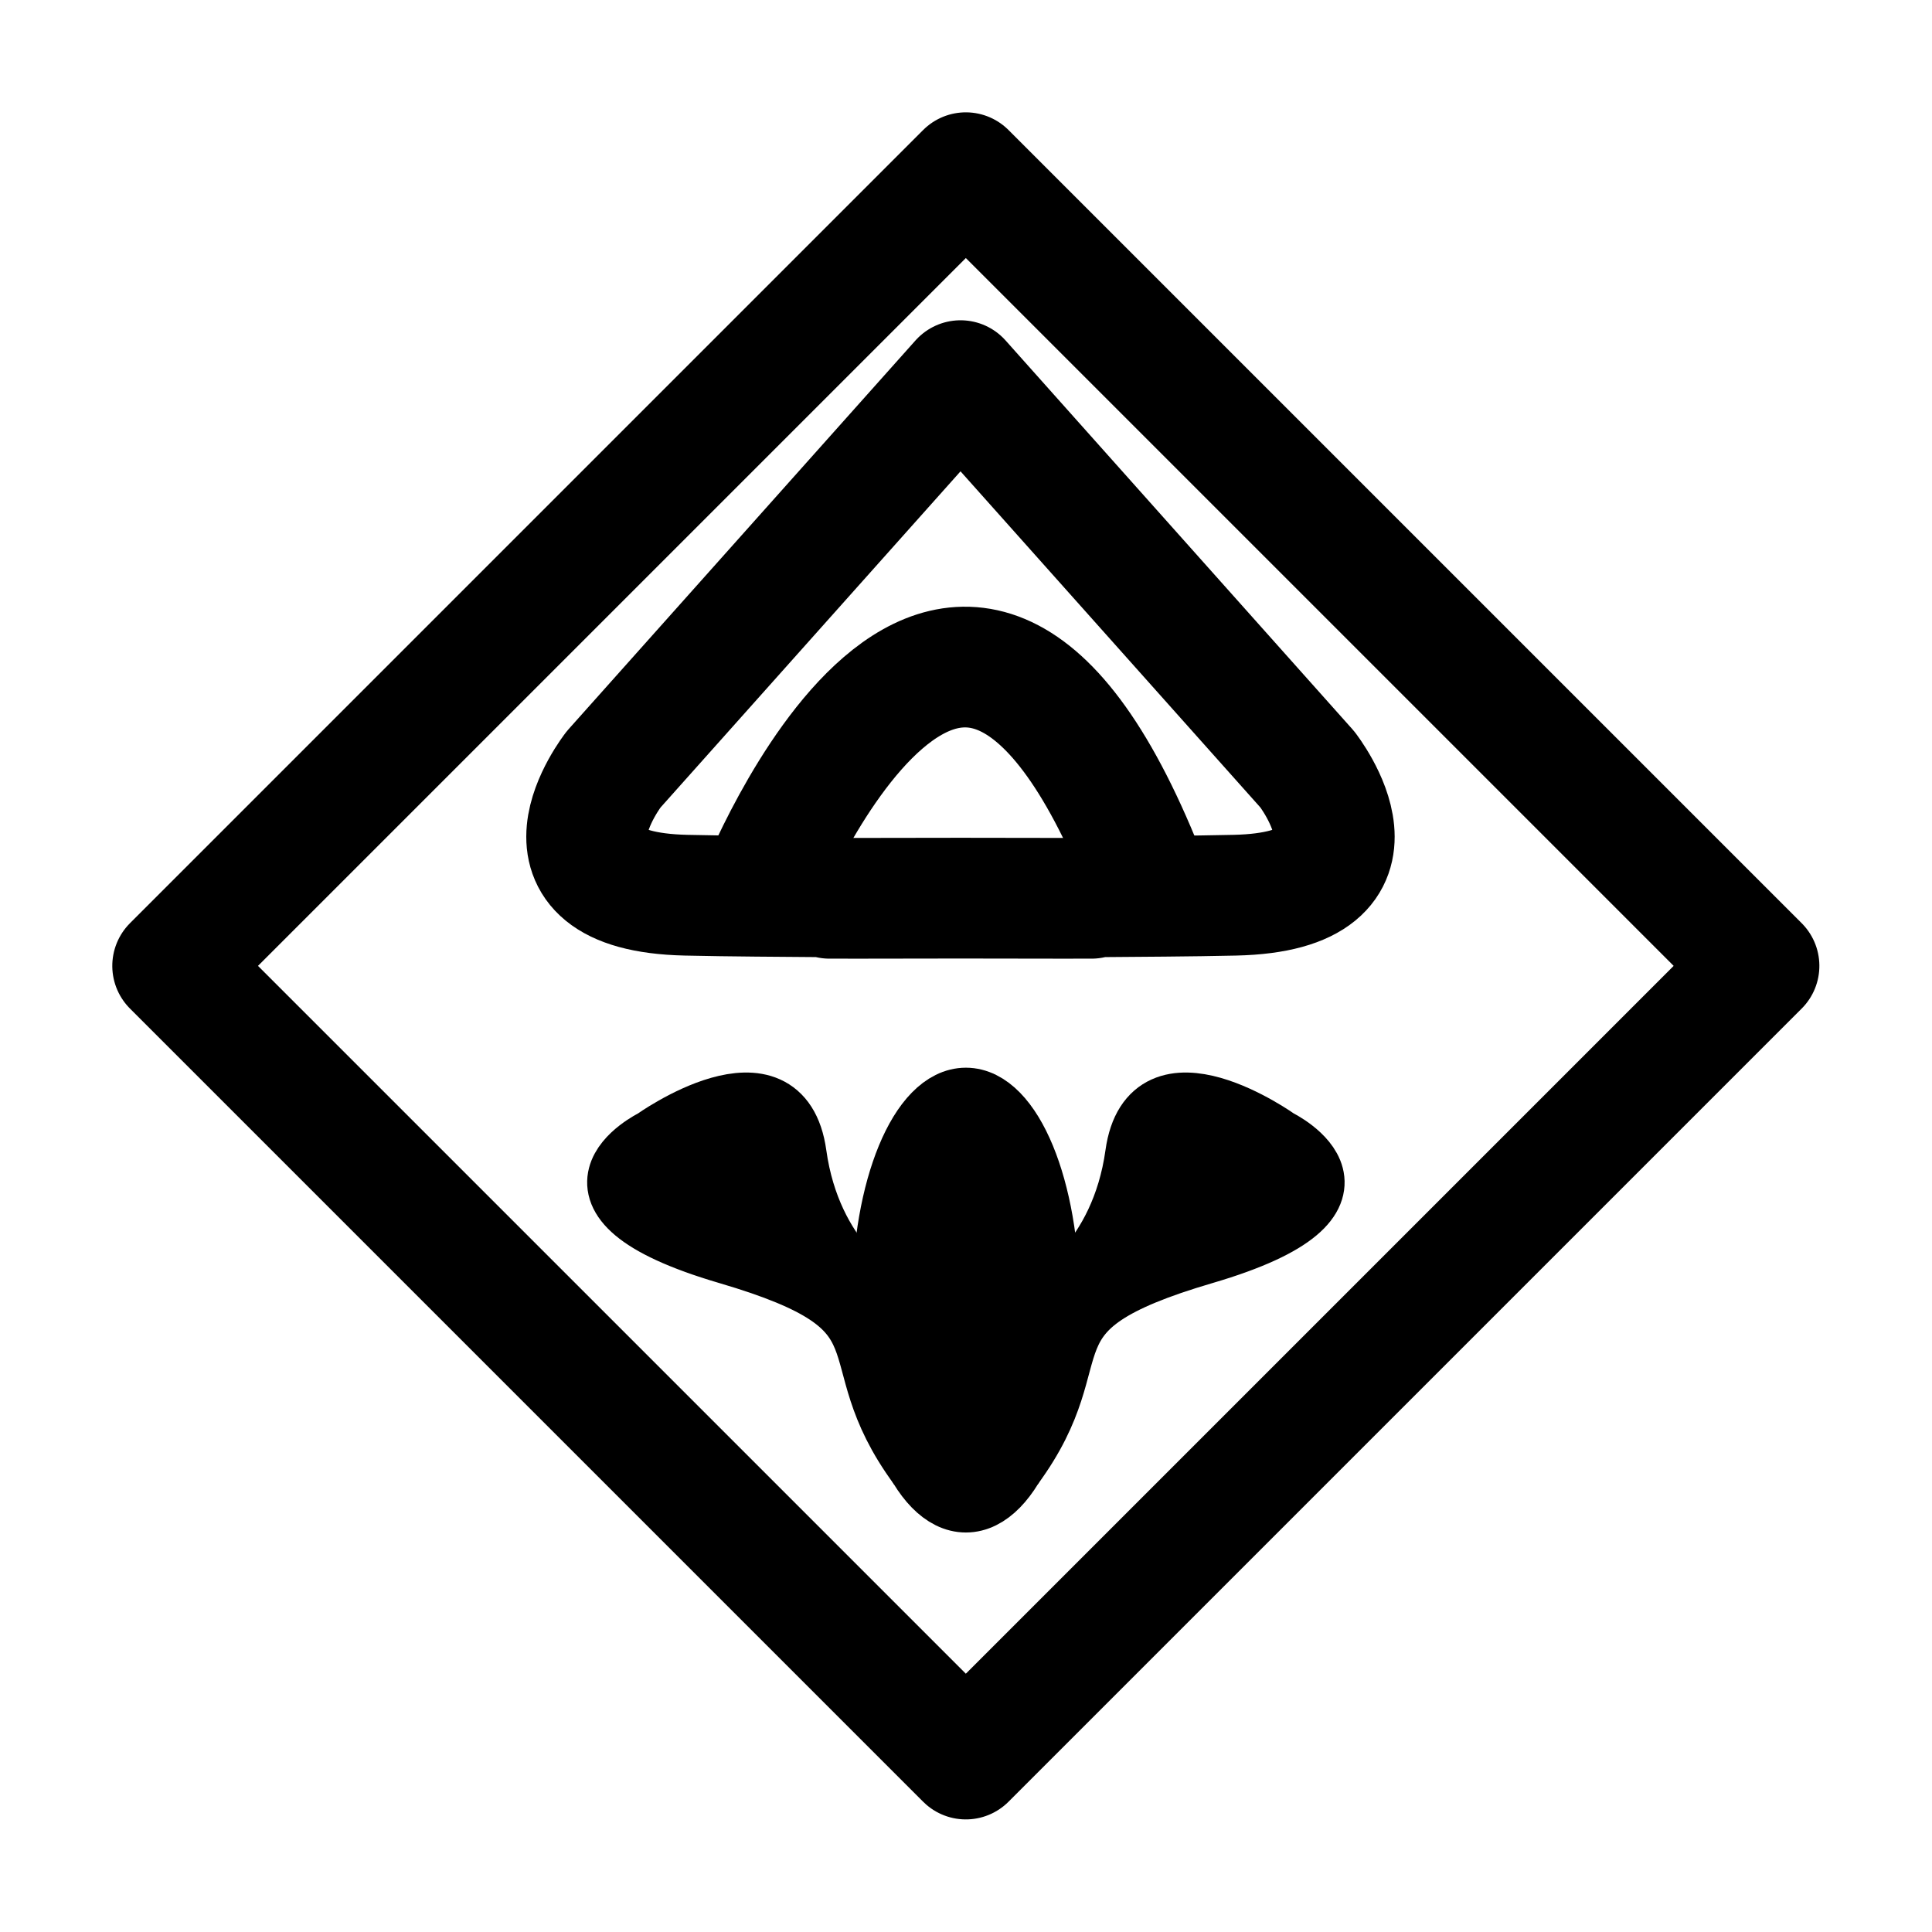
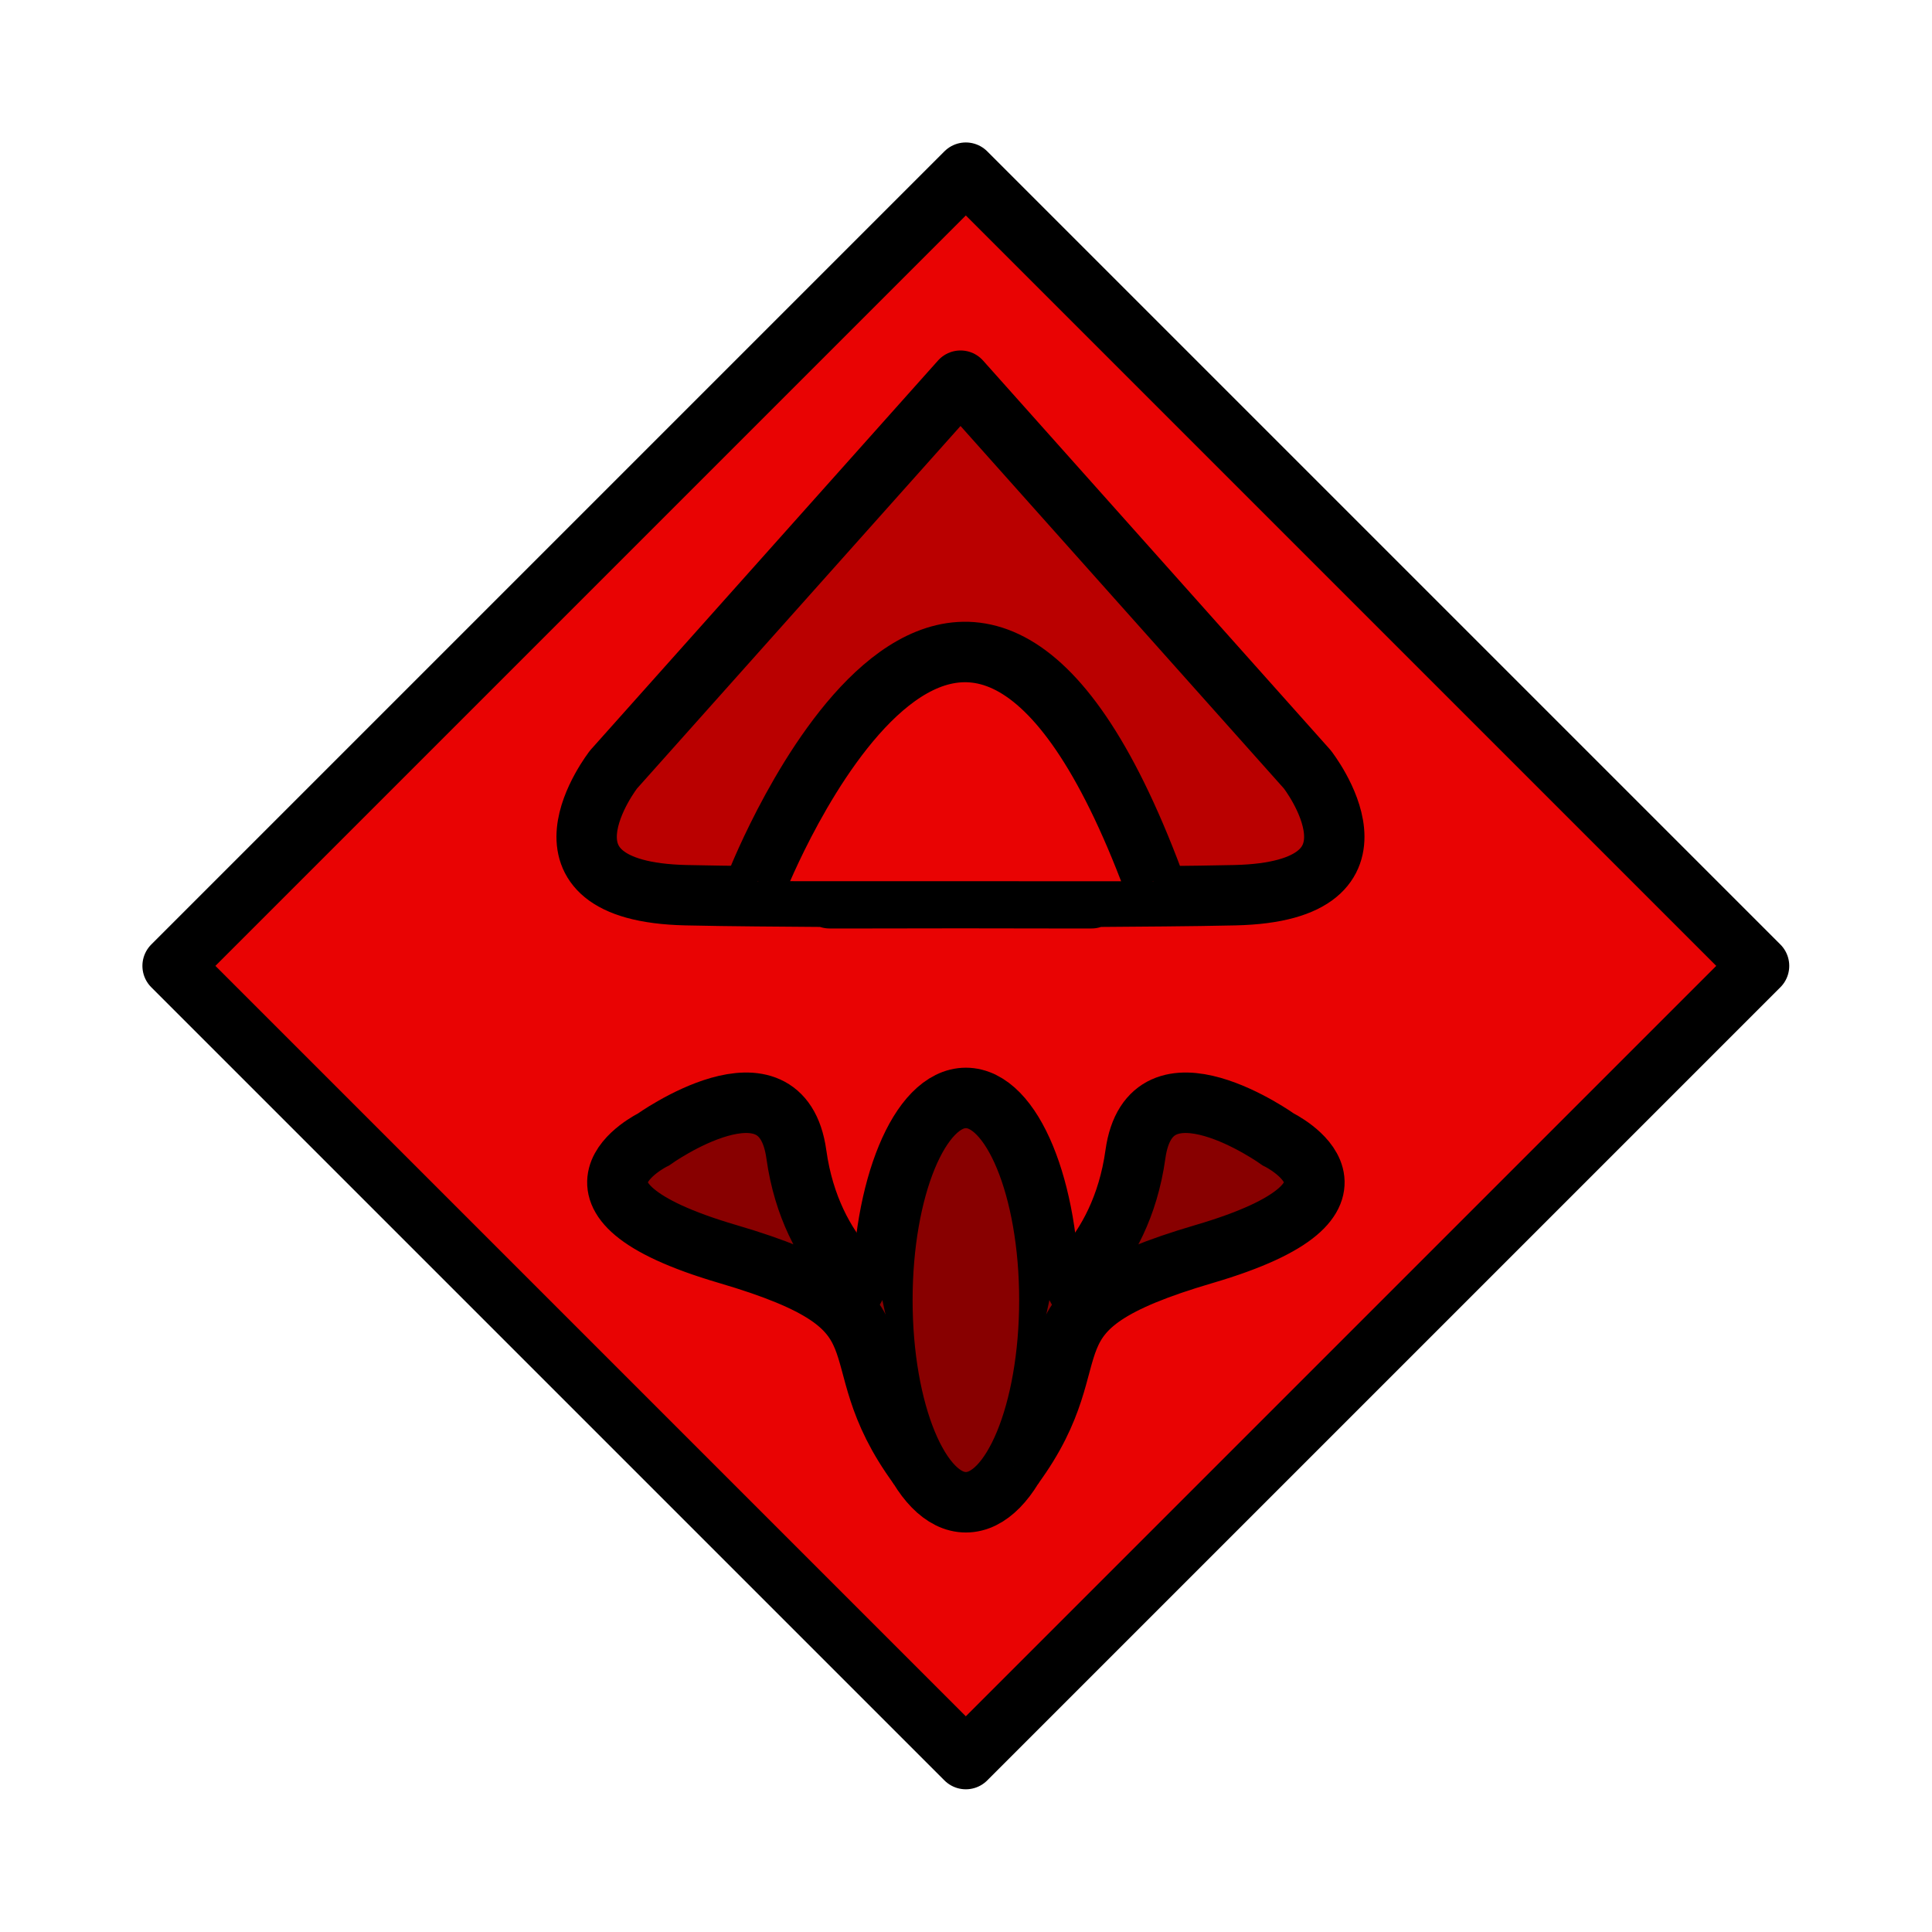
<svg xmlns="http://www.w3.org/2000/svg" width="32" height="32" viewBox="0 0 8.467 8.467" version="1.1" id="svg8">
  <defs id="defs2" />
  <g id="layer1" transform="translate(0,-288.5333)">
-     <rect style="fill:none;fill-opacity:1;stroke:#000000;stroke-width:0.529;stroke-linecap:round;stroke-linejoin:round;stroke-miterlimit:4;stroke-dasharray:none;stroke-opacity:1" id="rect826" width="4.916" height="4.916" x="207.552" y="201.566" transform="rotate(45)" />
-     <path style="fill:none;stroke:#000000;stroke-width:2;stroke-linecap:butt;stroke-linejoin:round;stroke-opacity:1;stroke-miterlimit:4;stroke-dasharray:none" d="M 15.91 6.305 L 10.164 12.744 C 10.164 12.744 8.585 14.765 11.363 14.828 C 12.115 14.845 12.925 14.848 13.746 14.855 L 13.74 14.879 C 13.74 14.879 14.686 14.88 15.764 14.877 C 15.932 14.878 15.901 14.877 16.057 14.877 C 17.134 14.88 18.08 14.879 18.08 14.879 L 18.074 14.855 C 18.895 14.848 19.703 14.845 20.455 14.828 C 23.233 14.765 21.654 12.744 21.654 12.744 L 15.91 6.305 z " transform="matrix(0.2645833,0,0,0.2645833,0,288.5333)" id="path828" />
-     <path style="fill:none;stroke:#000000;stroke-width:0.529;stroke-linecap:butt;stroke-linejoin:miter;stroke-miterlimit:4;stroke-dasharray:none;stroke-opacity:1" d="m 3.319,292.461 c 0,0 0.891,-2.26 1.736,4e-4" id="path846" />
-     <ellipse style="fill:#000000;fill-opacity:1;stroke:#000000;stroke-width:0.265;stroke-linecap:round;stroke-linejoin:round;stroke-miterlimit:4;stroke-dasharray:none;stroke-opacity:1" id="path848" cx="4.233" cy="294.231" rx="0.366" ry="0.886" />
-     <path style="fill:#000000;stroke:#000000;stroke-width:0.265px;stroke-linecap:butt;stroke-linejoin:miter;stroke-opacity:1;fill-opacity:1" d="m 3.867,294.231 c 0,0 -0.312,-0.172 -0.377,-0.639 -0.065,-0.467 -0.626,-0.065 -0.626,-0.065 0,0 -0.52,0.254 0.325,0.502 0.845,0.248 0.458,0.417 0.836,0.931" id="path850" />
-     <path style="fill:#000000;fill-opacity:1;stroke:#000000;stroke-width:0.265px;stroke-linecap:butt;stroke-linejoin:miter;stroke-opacity:1" d="m 4.599,294.231 c 0,0 0.312,-0.172 0.377,-0.639 0.065,-0.467 0.626,-0.065 0.626,-0.065 0,0 0.52,0.254 -0.325,0.502 -0.845,0.248 -0.458,0.417 -0.836,0.931" id="path850-2" />
+     <rect style="fill:#e90303;fill-opacity:1;stroke:#000000;stroke-width:0.265;stroke-linecap:round;stroke-linejoin:round;stroke-miterlimit:4;stroke-dasharray:none;stroke-opacity:1" id="rect826" width="4.916" height="4.916" x="207.552" y="201.566" transform="rotate(45)" />
+     <path style="fill:#ba0000;stroke:#000000;stroke-width:1;stroke-linecap:butt;stroke-linejoin:round;stroke-opacity:1;stroke-miterlimit:4;stroke-dasharray:none;fill-opacity:1" d="M 15.91 6.305 L 10.164 12.744 C 10.164 12.744 8.585 14.765 11.363 14.828 C 12.115 14.845 12.925 14.848 13.746 14.855 L 13.74 14.879 C 13.74 14.879 14.686 14.88 15.764 14.877 C 15.932 14.878 15.901 14.877 16.057 14.877 C 17.134 14.88 18.08 14.879 18.08 14.879 L 18.074 14.855 C 18.895 14.848 19.703 14.845 20.455 14.828 C 23.233 14.765 21.654 12.744 21.654 12.744 L 15.91 6.305 z " transform="matrix(0.2645833,0,0,0.2645833,0,288.5333)" id="path828" />
+     <path style="fill:#e90303;fill-opacity:1;stroke:#000000;stroke-width:0.265;stroke-linecap:butt;stroke-linejoin:miter;stroke-miterlimit:4;stroke-dasharray:none;stroke-opacity:1" d="m 3.319,292.395 c 0,0 0.891,-2.26 1.736,4e-4" id="path846" />
+     <ellipse style="fill:#880000;fill-opacity:1;stroke:#000000;stroke-width:0.265;stroke-linecap:round;stroke-linejoin:round;stroke-miterlimit:4;stroke-dasharray:none;stroke-opacity:1" id="path848" cx="4.233" cy="294.231" rx="0.366" ry="0.886" />
+     <path style="fill:#880000;stroke:#000000;stroke-width:0.265;stroke-linecap:butt;stroke-linejoin:miter;stroke-opacity:1;fill-opacity:1;stroke-miterlimit:4;stroke-dasharray:none" d="m 3.867,294.231 c 0,0 -0.312,-0.172 -0.377,-0.639 -0.065,-0.467 -0.626,-0.065 -0.626,-0.065 0,0 -0.52,0.254 0.325,0.502 0.845,0.248 0.458,0.417 0.836,0.931" id="path850" />
+     <path style="fill:#880000;fill-opacity:1;stroke:#000000;stroke-width:0.265;stroke-linecap:butt;stroke-linejoin:miter;stroke-opacity:1;stroke-miterlimit:4;stroke-dasharray:none" d="m 4.599,294.231 c 0,0 0.312,-0.172 0.377,-0.639 0.065,-0.467 0.626,-0.065 0.626,-0.065 0,0 0.52,0.254 -0.325,0.502 -0.845,0.248 -0.458,0.417 -0.836,0.931" id="path850-2" />
  </g>
</svg>
